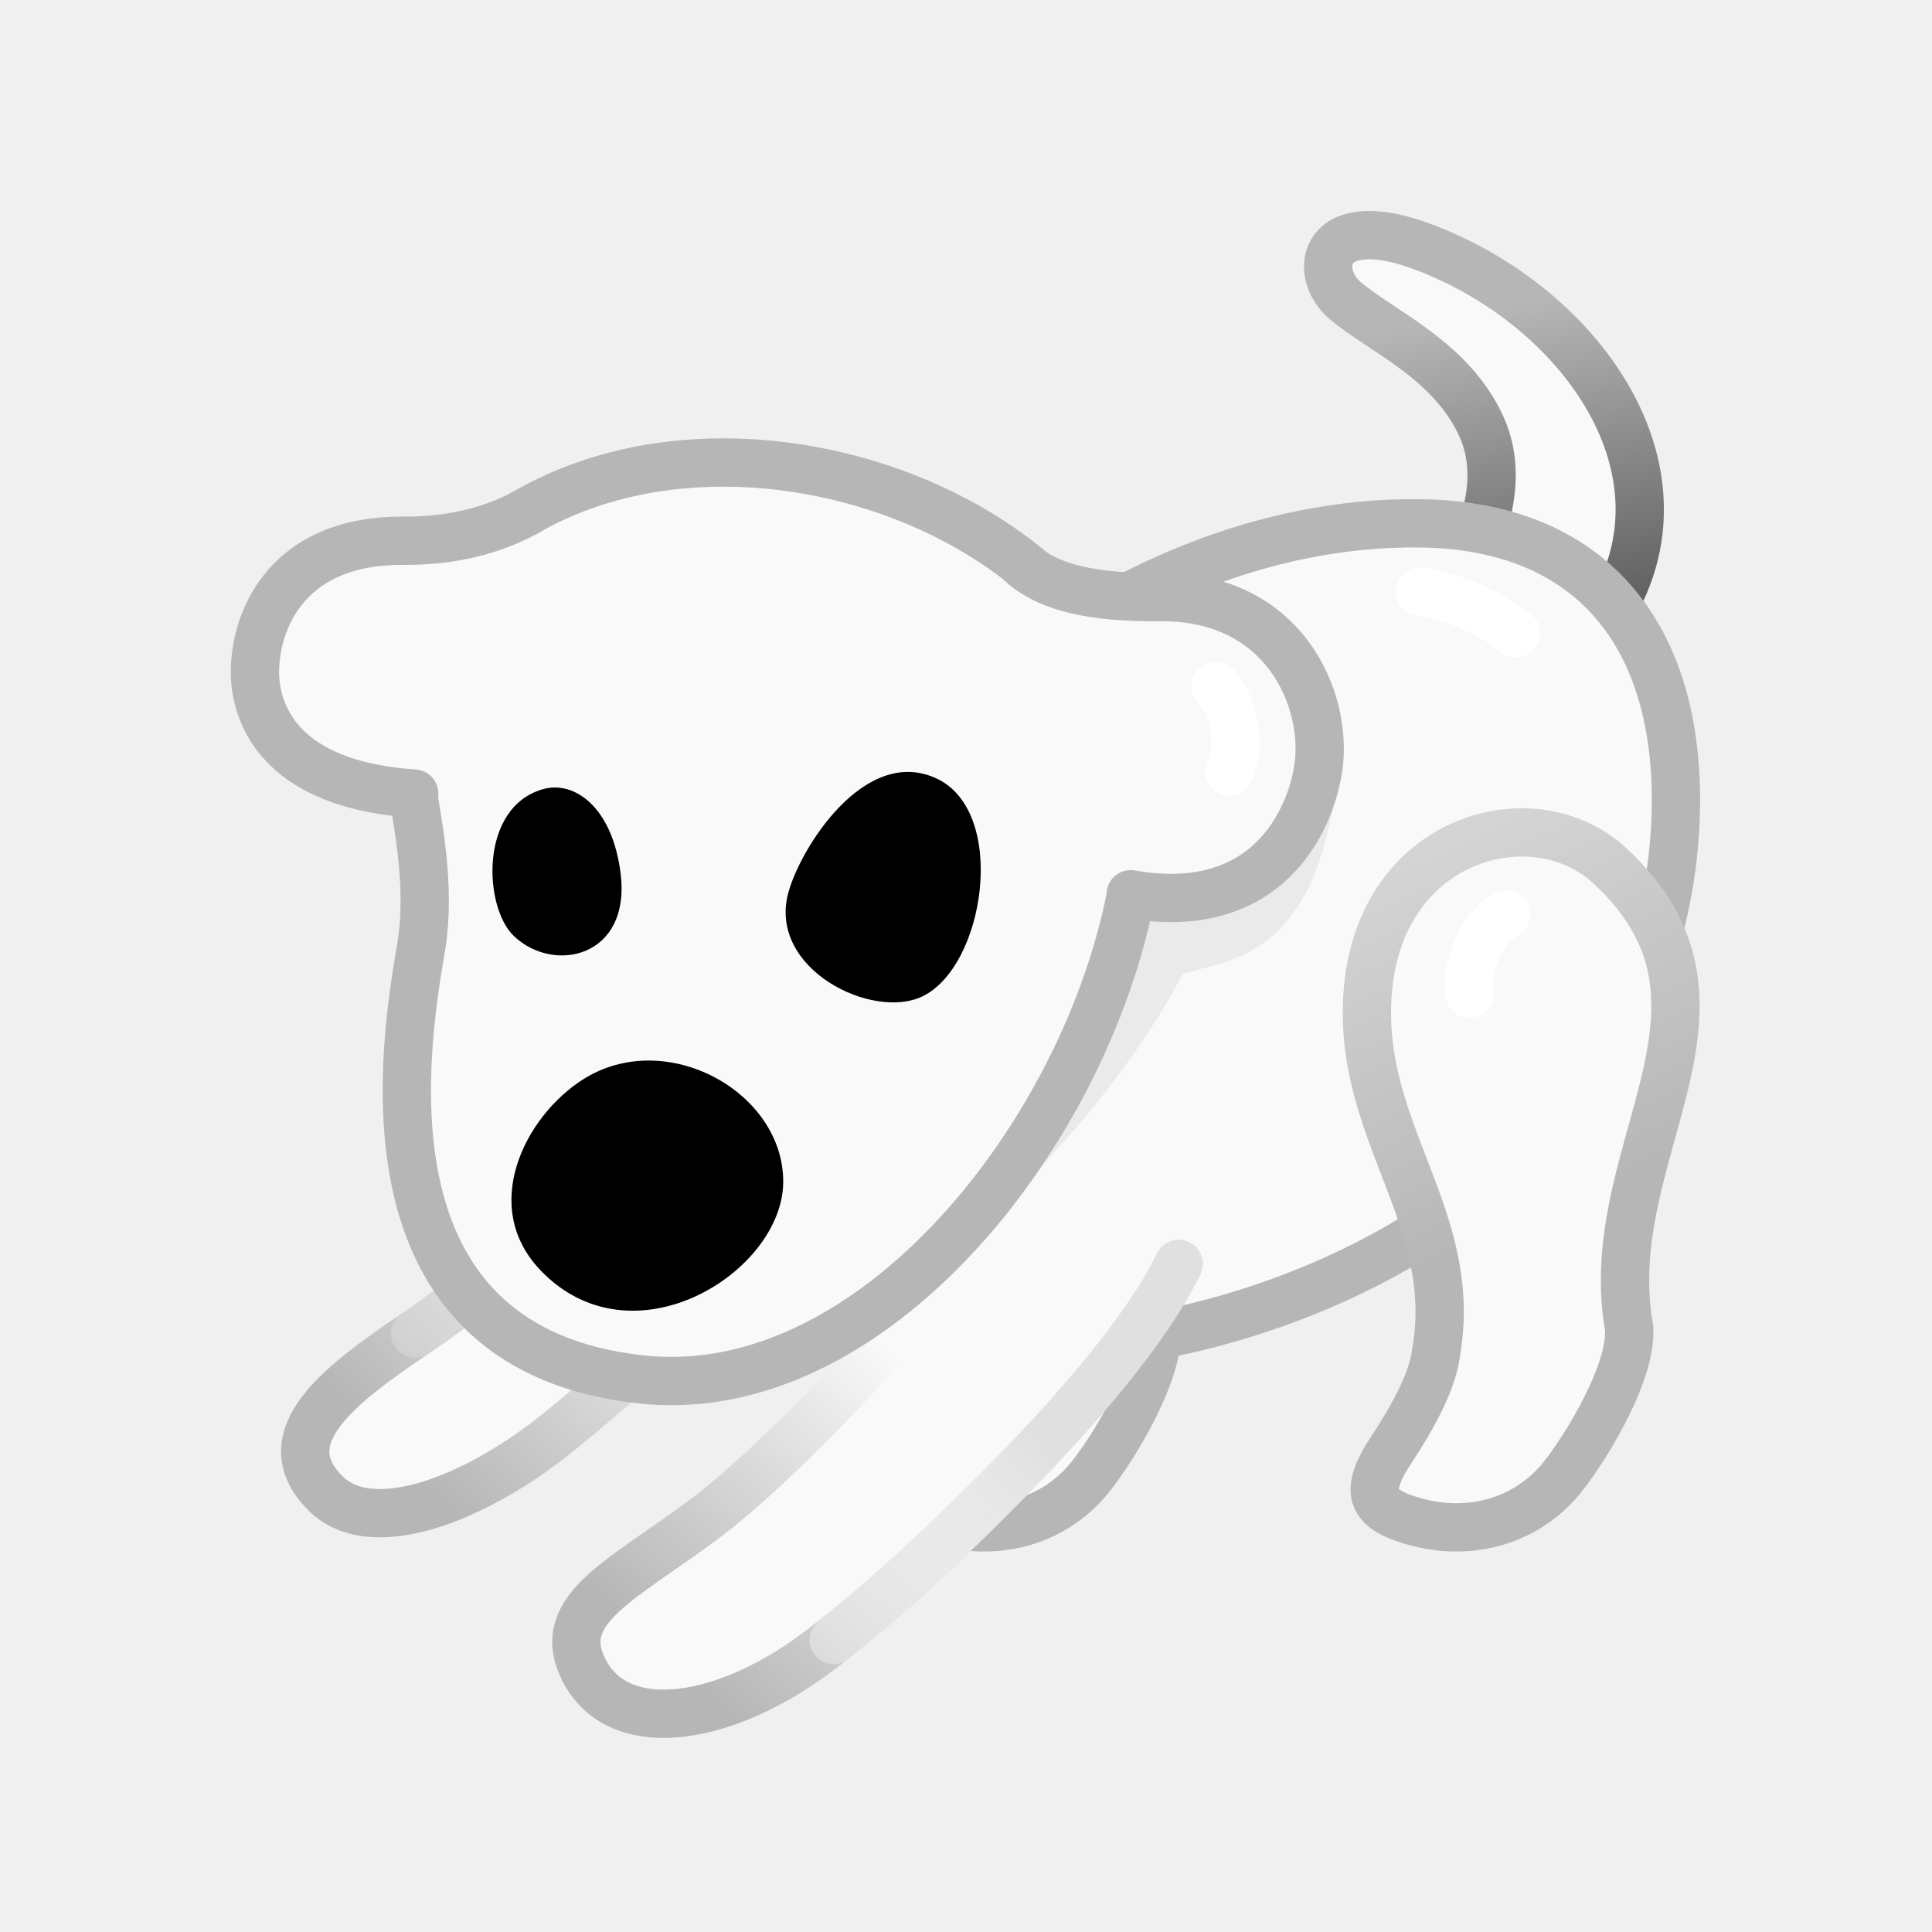
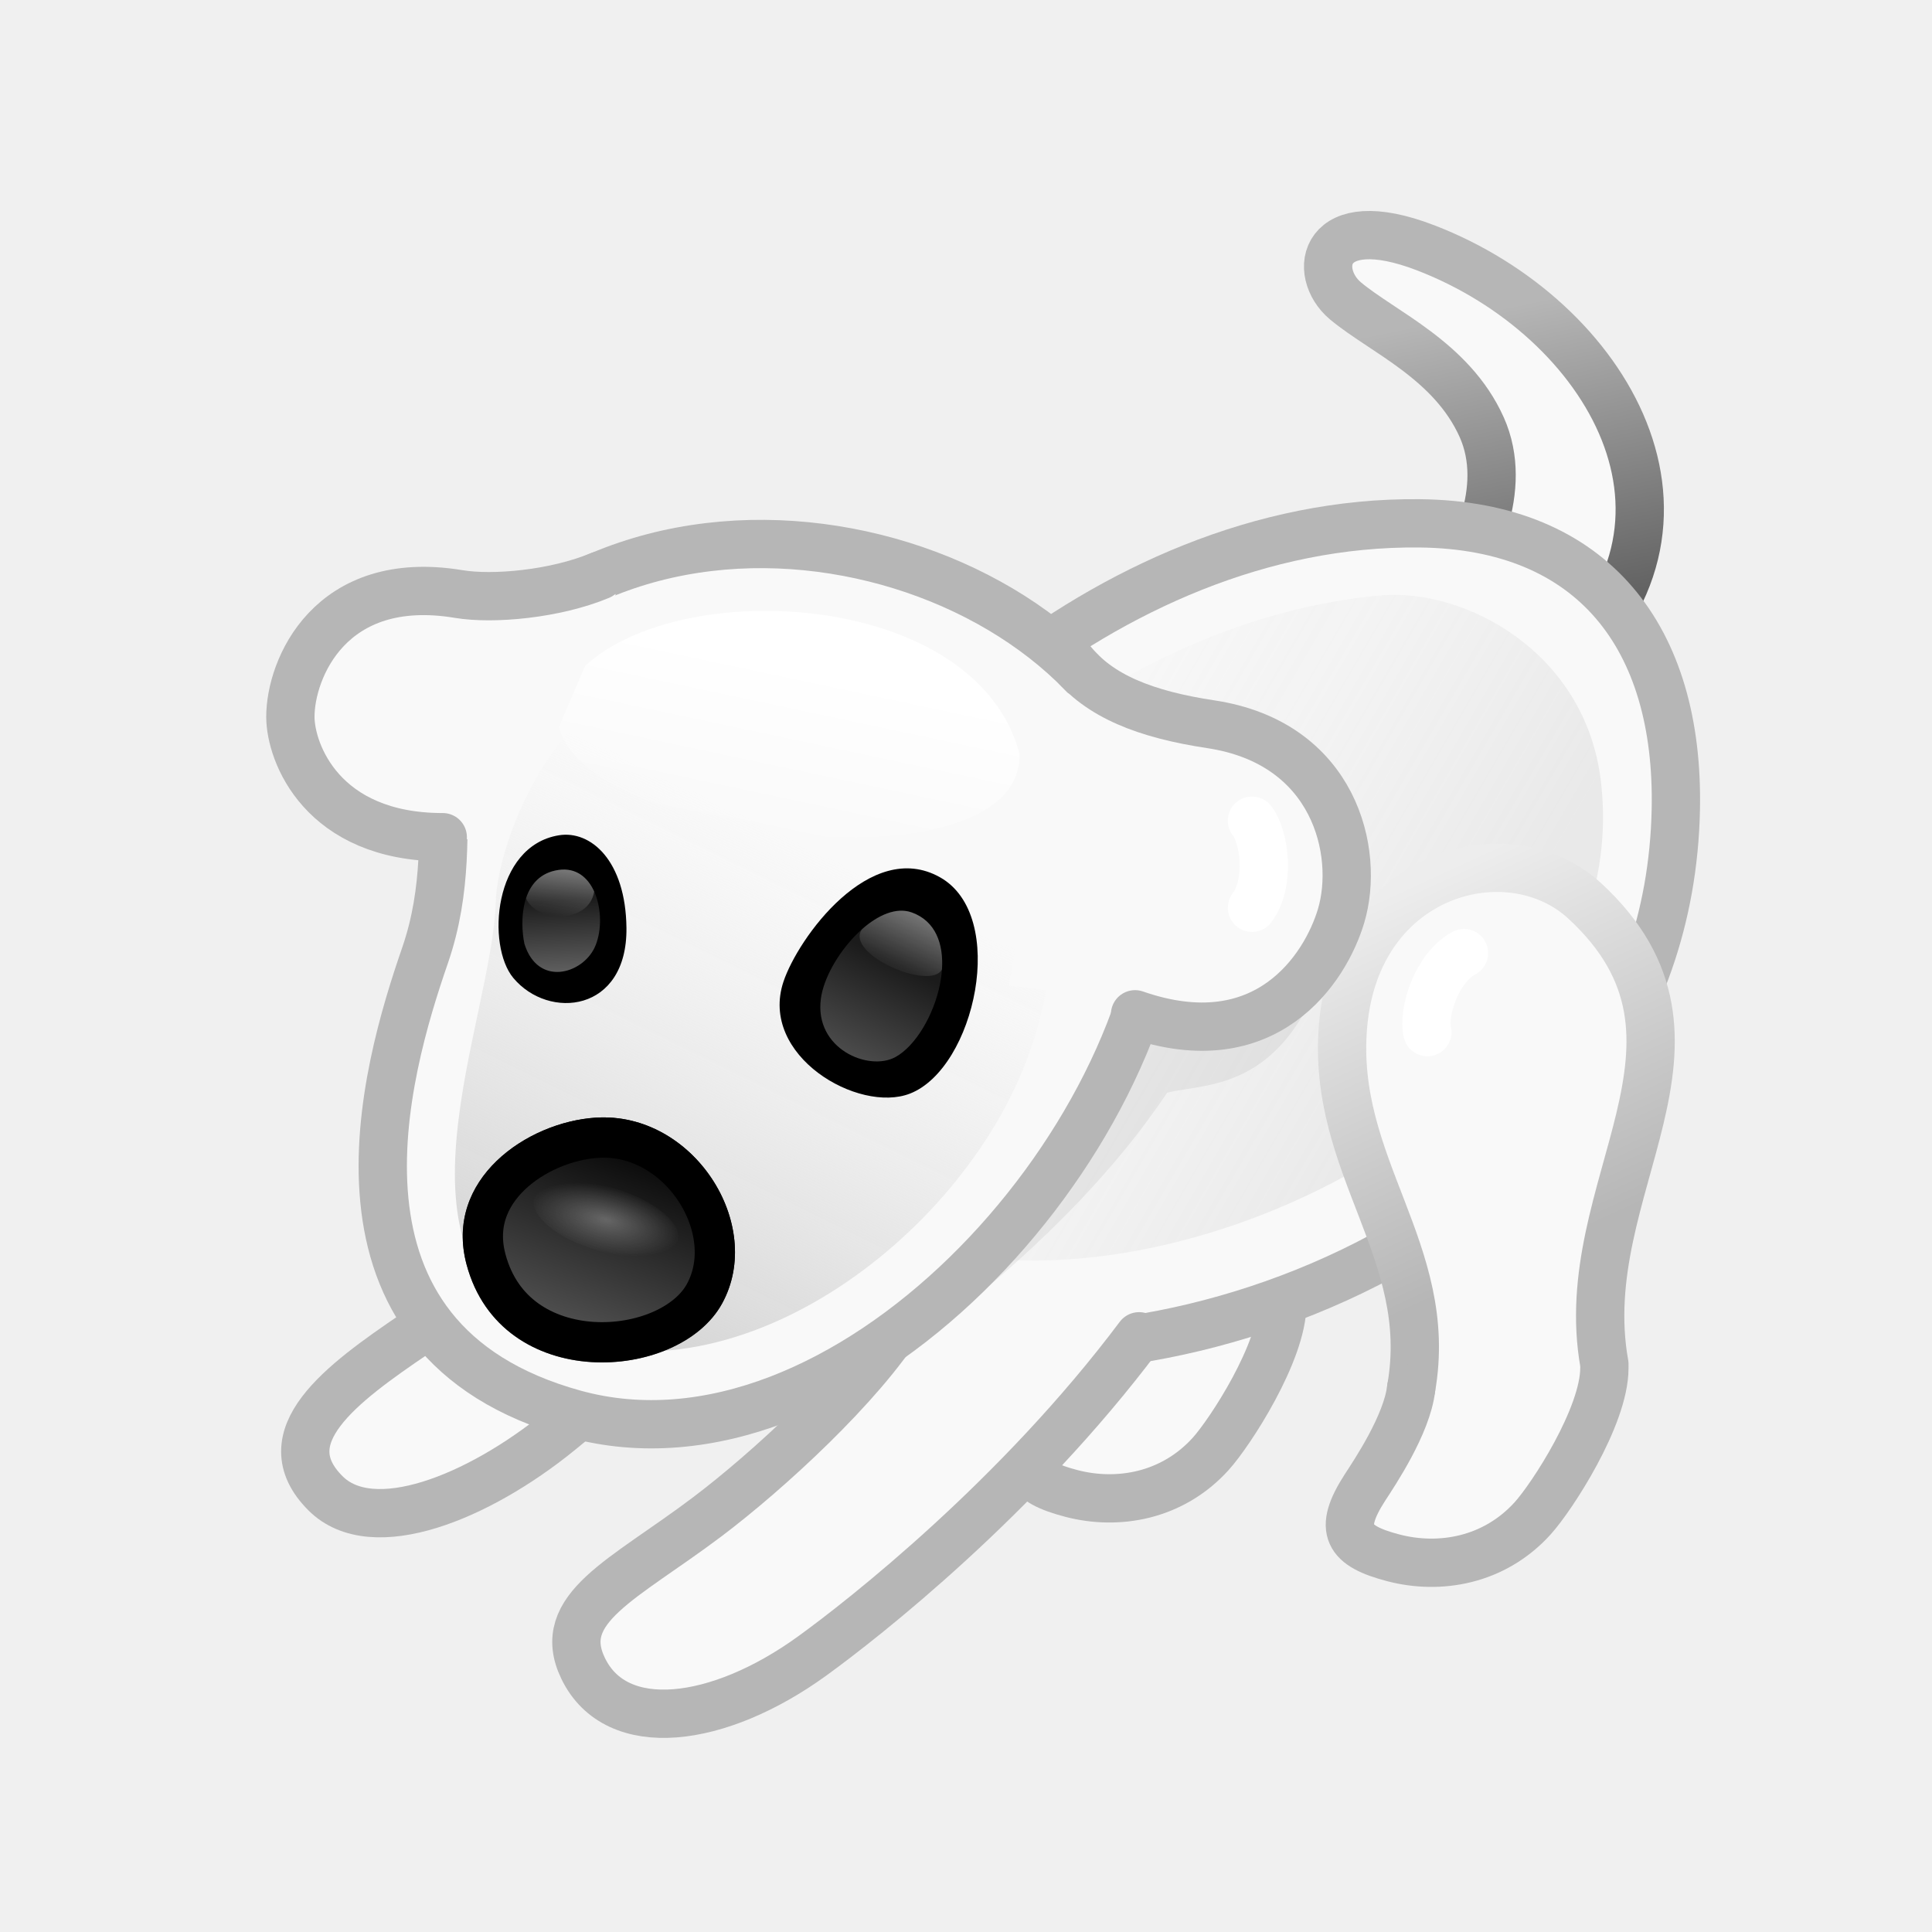
<svg xmlns="http://www.w3.org/2000/svg" width="240" height="240" viewBox="0 0 240 240" fill="none">
-   <g clip-path="url(#clip0_129_3729)">
-     <path d="M143.225 168.06C143.225 148 158.265 119.345 139.267 107.655C130.28 102.125 113.769 102.968 110.764 122C109.265 131.5 121.245 159.719 120.725 168.56C120.274 176.231 140.401 173.378 143.225 168.06Z" fill="#F9F9F9" />
-     <path d="M123.898 123.453C123.305 121.05 125.02 115.477 128.443 113.638" stroke-width="6" stroke-linecap="round" stroke="white" />
-     <path d="M143.726 165.06C139.767 143 160.264 125 141.268 107.5C131.906 98.876 112.911 103.803 111.265 123C109.764 140.5 122.725 151.06 119.725 168.06" stroke-width="6" stroke-linecap="round" stroke="url(#paint0_linear_129_3729)" />
-     <path d="M117.544 189.133C111.843 187.654 110.572 185.661 113.997 180.37C115.116 178.642 119.214 171.416 120.226 169.06C124.265 169.986 135.788 167.699 142.726 167.06C142.726 173.06 136.09 181.955 134.808 184.224C131.295 190.443 123.246 190.612 117.544 189.133Z" fill="#F9F9F9" />
-     <path d="M119.726 168.06C119.226 172.56 115.116 178.642 113.998 180.37C110.573 185.661 111.843 187.654 117.545 189.133C123.246 190.612 130.008 189.513 134.808 184.224C137.226 181.56 143.726 171.56 143.726 165.56" stroke-width="6" stroke-linecap="round" stroke="#B6B6B6" />
-     <path d="M167.146 37.383C171.798 41.265 180.335 44.769 184.056 53.052C187.55 60.831 182.768 69.499 180.403 73.502L193.365 83.648C214.78 65.135 199.727 39.494 177.106 30.787C164.159 25.804 162.946 33.878 167.146 37.383Z" fill="#F9F9F9" stroke-width="6" stroke-linecap="round" stroke="url(#paint1_linear_129_3729)" />
-     <path d="M176.372 65.011C136.995 64.584 103.403 98.763 93.766 122.745C85.097 144.321 97.016 161.314 113.234 165.077C155.537 174.894 206.604 155.612 208.177 100.506C208.859 76.595 188.96 65.147 176.372 65.011Z" fill="#F9F9F9" />
-     <path d="M146.923 121C136.423 141 116.423 157.503 114.013 158.703C110.479 137.921 114.33 89.173 125.513 84.203C139.013 78.203 168.834 82.797 165.423 101C161.958 119.492 151.964 119.251 146.923 121Z" fill="black" fill-opacity="0.06" />
-     <path d="M176.428 73.504C178.921 73.697 184.423 75.5 188.302 78.631" stroke-width="6" stroke-linecap="round" stroke="white" />
-     <path d="M93.767 122.745C103.403 98.763 136.996 64.584 176.372 65.011C197.964 65.245 208.595 79.275 208.177 100.506C207.093 155.624 138.817 174.444 113.234 165.077C97.6 159.353 85.097 144.321 93.767 122.745Z" stroke-width="6" stroke-linecap="round" stroke="#B6B6B6" />
-     <path d="M72.432 207.239C68.837 199.777 77.458 196.265 87.822 188.453C95.402 182.739 106.855 168.367 111.878 161.815C116.172 160.646 134.415 159.197 141.923 162.5C131.963 180.667 107.901 201.971 100.848 205.744C91.033 210.995 76.553 215.794 72.432 207.239Z" fill="#F9F9F9" />
-     <path d="M115.639 159.334C110.547 167.493 95.401 182.739 87.821 188.453C77.457 196.265 68.836 199.777 72.431 207.24C76.552 215.794 89.28 214.104 100.848 205.744C107.33 201.059 125.108 185.867 139.423 167.5" stroke-width="6" stroke-linecap="round" stroke="url(#paint2_linear_129_3729)" />
-     <path d="M103.58 203.71C110.521 198.227 138.424 173.5 146.424 157" stroke-width="6" stroke-linecap="round" stroke="url(#paint3_linear_129_3729)" />
-     <path d="M201.884 168.06C201.884 148 216.924 119.345 197.927 107.655C188.94 102.125 172.429 102.968 169.424 122C167.924 131.5 179.904 159.719 179.384 168.56C178.933 176.231 199.061 173.378 201.884 168.06Z" fill="#F9F9F9" />
-     <path d="M182.558 123.453C181.965 121.05 183.679 115.477 187.103 113.638" stroke-width="6" stroke-linecap="round" stroke="white" />
-     <path d="M202.385 165.06C198.427 143 218.924 125 199.927 107.5C190.566 98.876 171.571 103.803 169.924 123C168.423 140.5 181.385 151.06 178.385 168.06" stroke-width="6" stroke-linecap="round" stroke="url(#paint4_linear_129_3729)" />
-     <path d="M176.204 189.133C170.503 187.654 169.232 185.661 172.657 180.37C173.776 178.642 177.874 171.416 178.885 169.06C182.925 169.986 194.448 167.699 201.385 167.06C201.385 173.06 194.749 181.955 193.467 184.224C189.954 190.443 181.905 190.612 176.204 189.133Z" fill="#F9F9F9" />
-     <path d="M178.385 168.06C177.885 172.56 173.776 178.642 172.657 180.37C169.232 185.661 170.503 187.654 176.204 189.133C181.906 190.612 188.668 189.513 193.468 184.224C195.885 181.56 202.385 171.56 202.385 165.56" stroke-width="6" stroke-linecap="round" stroke="#B6B6B6" />
-     <path d="M44.417 185.988C52.048 189.212 59.021 185.525 69.475 177.833C77.418 171.988 96.418 154.5 102.918 148.5C98.779 145.219 102.091 128.837 98.423 121.5C78.923 145.5 57.75 160.602 51.564 165.672C41.419 173.988 35.67 182.292 44.417 185.988Z" fill="#F9F9F9" />
-     <path d="M100.422 150C95.422 155.5 77.892 170.988 69.47 177.833C59.399 186.019 46.281 191.357 40.424 185.5C33.423 178.5 42.347 171.919 51.56 165.672C61.417 158.988 66.923 153 82.423 137.5" stroke-width="6" stroke-linecap="round" stroke="url(#paint5_linear_129_3729)" />
-     <path d="M51.558 165.672C62.418 158 85.423 136 93.923 122.5" stroke-width="6" stroke-linecap="round" stroke="url(#paint6_linear_129_3729)" />
-     <path d="M52.248 118.091C55.246 100.85 43.664 84.404 54.407 72.823C79.575 42.658 137.317 60.819 141.349 93.456C145.38 126.094 114.024 175.092 79.658 171.358C45.293 167.624 49.672 132.902 52.248 118.091Z" fill="#F9F9F9" />
-     <path d="M54.407 72.823C43.664 84.404 55.246 100.85 52.248 118.091C49.672 132.902 45.293 167.624 79.658 171.358C114.024 175.092 145.38 126.094 141.349 93.456C137.317 60.819 79.575 42.658 54.407 72.823Z" stroke-width="6" stroke-linecap="round" stroke="#B6B6B6" />
-     <path d="M72.447 134.075C65.189 138.673 59.566 149.863 67.126 157.785C78.573 169.779 97.27 158.01 97.295 146.809C97.319 135.608 82.712 127.573 72.447 134.075Z" fill="black" />
-     <path d="M116.381 96.727C107.416 92.495 99.322 105.472 97.894 111.025C95.48 120.407 108.331 126.731 114.539 123.797C122.375 120.094 125.218 100.899 116.381 96.727Z" fill="black" />
-     <path d="M77.099 108.535C76.075 100.213 71.323 96.944 67.468 98.028C59.509 100.264 60.061 112.676 63.832 116.276C68.792 121.012 78.379 118.937 77.099 108.535Z" fill="black" />
-     <path d="M163.805 95.089C161.273 105.482 149.778 111.704 139.685 110.572C133.094 109.877 126.758 110.063 124.414 110.243L125.575 73.132C129.001 73.638 134.667 75.016 144.04 74.168C159.56 72.765 166.338 84.695 163.805 95.089Z" fill="#F9F9F9" />
-     <path d="M150.992 85.185C152.828 86.844 154.528 92.422 152.721 95.863" stroke-width="6" stroke-linecap="round" stroke="white" />
-     <path d="M140.46 111.085C157.46 114.085 162.928 101.828 163.807 95.09C164.87 86.94 159.624 74.01 144.042 74.169C135.905 74.252 129.96 73.085 126.46 69.585" stroke-width="6" stroke-linecap="round" stroke="#B6B6B6" />
-     <path d="M51.853 98.411C58.961 98.775 61.834 87.573 62.529 86.152L68.685 65.657C64.429 67.502 59.25 67.219 50.043 67.175C35.449 67.105 31.49 76.266 32.473 83.075C33.472 89.988 37.635 97.681 51.853 98.411Z" fill="#F9F9F9" />
-     <path d="M51.458 98.585C36.458 97.583 32.627 90.449 31.833 85.57C30.883 79.732 33.805 67.097 50.043 67.175C54.412 67.196 59.958 66.585 65.457 63.585" stroke-width="6" stroke-linecap="round" stroke="#B6B6B6" />
-   </g>
+   <path d="M158.8 164.456C158.8 144.396 173.84 115.741 154.843 104.051C145.856 98.521 129.345 99.364 126.34 118.396C124.84 127.896 136.82 156.115 136.3 164.956C135.849 172.627 155.977 169.774 158.8 164.456Z" fill="#F9F9F9" />
+   <path d="M139.474 119.849C138.881 117.446 140.595 111.873 144.019 110.034" stroke-width="6" stroke-linecap="round" stroke="white" />
+   <path d="M159.301 161.456C155.343 139.396 175.84 121.396 156.843 103.896C147.482 95.272 128.487 100.199 126.84 119.396C125.339 136.896 138.301 147.456 135.301 164.456" stroke-width="6" stroke-linecap="round" stroke="url(#paint0_linear_129_3729)" />
+   <path d="M133.12 185.529C127.419 184.05 126.148 182.057 129.573 176.766C130.692 175.038 134.79 167.812 135.801 165.456C139.841 166.382 151.364 164.096 158.301 163.456C158.301 169.456 151.666 178.351 150.383 180.62C146.87 186.839 138.821 187.008 133.12 185.529Z" fill="#F9F9F9" />
+   <path d="M135.301 164.456C134.801 168.956 130.692 175.038 129.573 176.766C126.148 182.057 127.419 184.05 133.12 185.529C138.822 187.008 145.584 185.909 150.384 180.62C152.801 177.956 159.301 167.956 159.301 161.956" stroke-width="6" stroke-linecap="round" stroke="#B6B6B6" />
+   <path d="M167.146 37.383C171.798 41.265 180.335 44.769 184.056 53.052C187.55 60.831 182.768 69.499 180.403 73.502L193.365 83.648C214.78 65.135 199.727 39.494 177.106 30.787C164.159 25.804 162.946 33.878 167.146 37.383Z" fill="#F9F9F9" stroke-width="6" stroke-linecap="round" stroke="url(#paint1_linear_129_3729)" />
+   <path d="M176.372 65.011C136.996 64.584 103.403 98.763 93.767 122.745C85.098 144.321 97.016 161.314 113.235 165.078C155.538 174.894 206.604 155.612 208.177 100.506C208.86 76.595 188.96 65.147 176.372 65.011Z" fill="#F9F9F9" />
+   <path d="M171.54 73.971C138.837 76.842 110.566 103.547 102.304 121.163C94.87 137.012 104.297 152.699 117.501 155.5C150.501 162.5 203.268 134.807 198.875 97.095C197 81 181.995 73.053 171.54 73.971Z" fill="url(#paint2_linear_129_3729)" fill-opacity="0.2" />
+   <path d="M144.99 135.73C132.5 154.5 111.095 169.105 108.58 170.065C107.077 149.039 115.635 100.894 127.247 97.031C141.265 92.368 170.5 99.831 165.341 117.618C160.1 135.687 150.177 134.478 144.99 135.73Z" fill="black" fill-opacity="0.06" />
+   <path d="M93.767 122.745C103.403 98.763 136.996 64.584 176.372 65.011C197.964 65.245 208.595 79.275 208.177 100.506C207.093 155.624 138.817 174.444 113.234 165.078C97.6 159.353 85.097 144.321 93.767 122.745Z" stroke-width="6" stroke-linecap="round" stroke="#B6B6B6" />
+   <path d="M72.433 207.239C68.838 199.776 77.459 196.265 87.822 188.453C95.403 182.739 106.977 169.552 112 163C116.294 161.831 136.576 159.5 141.5 164.5C131.539 182.667 107.901 201.971 100.849 205.744C91.034 210.995 76.554 215.794 72.433 207.239Z" fill="#F9F9F9" />
+   <path d="M112 164C106.907 172.159 95.402 182.739 87.822 188.453C77.458 196.265 68.837 199.776 72.432 207.239C76.553 215.794 89.281 214.104 100.848 205.744C107.331 201.059 126.5 186 141.5 166" stroke-width="6" stroke-linecap="round" stroke="url(#paint3_linear_129_3729)" />
+   <path d="M198.8 172.456C198.8 152.396 213.84 123.741 194.843 112.051C185.856 106.521 169.345 107.364 166.34 126.396C164.84 135.896 176.82 164.115 176.3 172.956C175.849 180.627 195.977 177.774 198.8 172.456Z" fill="#F9F9F9" />
+   <path d="M177.312 128.212C176.719 125.808 178.434 120.235 181.857 118.396" stroke-width="6" stroke-linecap="round" stroke="white" />
+   <path d="M199.301 169.456C195.343 147.396 215.84 129.396 196.843 111.896C187.482 103.272 168.487 108.199 166.84 127.396C165.339 144.896 178.301 155.456 175.301 172.456" stroke-width="6" stroke-linecap="round" stroke="url(#paint4_linear_129_3729)" />
+   <path d="M173.12 193.529C167.419 192.05 166.148 190.057 169.573 184.766C170.692 183.038 174.79 175.812 175.801 173.456C179.841 174.382 191.364 172.096 198.301 171.456C198.301 177.456 191.666 186.351 190.383 188.62C186.87 194.839 178.821 195.008 173.12 193.529Z" fill="#F9F9F9" />
+   <path d="M175.301 172.456C174.801 176.956 170.692 183.038 169.573 184.766C166.148 190.057 167.419 192.05 173.12 193.529C178.822 195.008 185.584 193.909 190.384 188.62C192.801 185.956 199.301 175.956 199.301 169.956" stroke-width="6" stroke-linecap="round" stroke="#B6B6B6" />
+   <path d="M44.417 185.988C52.048 189.212 59.022 185.525 69.475 177.833C77.419 171.988 96.419 154.5 102.919 148.5C98.78 145.219 102.092 128.837 98.424 121.5C78.924 145.5 57.75 160.602 51.565 165.672C41.419 173.988 35.671 182.293 44.417 185.988Z" fill="#F9F9F9" />
+   <path d="M97 153.5C92 159 77.899 170.989 69.477 177.834C59.406 186.019 46.289 191.358 40.431 185.5C33.431 178.5 42.354 171.919 51.567 165.672C61.424 158.989 80.5 141 93.5 123.5" stroke-width="6" stroke-linecap="round" stroke="url(#paint5_linear_129_3729)" />
+   <path d="M52.796 118.697C58.505 102.154 50.049 88.221 62.5 78.5C92.155 52.733 145.908 75.718 144.685 108.581C143.462 141.444 104.696 184.817 71.365 175.652C38.035 166.487 47.893 132.908 52.796 118.697Z" fill="#F9F9F9" />
+   <path d="M92.071 82.325C70.993 79.385 61.815 103.725 61.583 112.028C61.165 126.966 47.026 156.507 67.852 165.449C90.61 175.221 119.368 154.046 127.711 131.216C136.372 107.511 125.258 86.954 92.071 82.325Z" fill="url(#paint6_linear_129_3729)" />
+   <path d="M74.002 138.84C65.429 139.394 55.127 146.516 57.962 157.093C62.254 173.108 84.305 171.748 89.698 161.932C95.092 152.115 86.128 138.058 74.002 138.84Z" fill="url(#paint7_linear_129_3729)" />
+   <ellipse opacity="0.3" cx="75.27" cy="151.488" rx="9.301" ry="4.004" transform="rotate(16.5196 75.2701 151.488)" fill="url(#paint8_radial_129_3729)" />
+   <mask id="stroke0_129_3729" fill="white">
+     <path d="M74.002 138.84C65.429 139.394 55.127 146.516 57.962 157.093C62.254 173.108 84.305 171.748 89.698 161.932C95.092 152.115 86.128 138.058 74.002 138.84Z" />
+   </mask>
+   <path d="M57.962 157.093C55.127 146.516 65.429 139.394 74.002 138.84C86.128 138.058 95.092 152.115 89.698 161.932C84.305 171.748 62.254 173.108 57.962 157.093Z" stroke-width="10" stroke-linecap="round" stroke="black" mask="url(#stroke0_129_3729)" />
+   <path d="M77.82 115.281C77.732 106.897 73.375 103.117 69.422 103.763C61.263 105.097 60.426 117.492 63.771 121.491C68.171 126.752 77.93 125.76 77.82 115.281Z" fill="black" />
+   <path d="M69.388 108.067C64.604 108.754 64.567 114.472 65.146 117.246C66.814 122.592 72.307 121.025 73.865 117.708C75.516 114.195 74.173 107.381 69.388 108.067Z" fill="url(#paint9_linear_129_3729)" />
+   <path opacity="0.5" d="M69.388 108.067C67.125 108.392 65.924 109.843 65.348 111.575C66.466 114.506 73.126 114.888 73.814 110.749C73.018 108.985 71.556 107.756 69.388 108.067Z" fill="url(#paint10_linear_129_3729)" />
+   <path d="M69.545 87.116C76.108 71.193 120.728 71.189 126.652 93.647C127.035 112.078 64.751 103.555 69.545 87.116Z" fill="url(#paint11_linear_129_3729)" />
+   <path d="M62.5 79C50.049 88.721 58.505 102.154 52.797 118.697C47.893 132.908 38.035 166.487 71.365 175.652C104.696 184.817 143.417 142.662 144.685 108.581C145.954 74.5 92.155 53.233 62.5 79Z" stroke-width="6" stroke-linecap="round" stroke="#B6B6B6" />
+   <path d="M116.756 108.971C108.105 104.127 99.132 116.513 97.323 121.954C94.266 131.147 106.648 138.345 113.044 135.848C121.117 132.696 125.283 113.745 116.756 108.971Z" fill="black" />
+   <path d="M113.261 113.348C108.844 111.761 102.638 119.144 101.975 124.036C101.124 130.311 107.928 133.133 111.243 131.307C116.25 128.549 120.308 115.879 113.261 113.348Z" fill="url(#paint12_linear_129_3729)" />
+   <path opacity="0.5" d="M113.261 113.348C111.344 112.659 109.089 113.66 107.097 115.414C104.846 118.464 115.534 123.156 117.015 120.431C117.225 117.271 116.225 114.412 113.261 113.348Z" fill="url(#paint13_linear_129_3729)" />
+   <path d="M166.594 113.772C162.437 123.629 150.098 127.939 140.315 125.213C133.919 123.476 127.634 122.649 125.291 122.453L132.353 86.002C135.655 87.048 141.029 89.311 150.417 89.969C165.962 91.057 170.752 103.915 166.594 113.772Z" fill="#F9F9F9" />
+   <path d="M155.524 101.953C157.072 103.883 157.861 109.661 155.529 112.769" stroke-width="6" stroke-linecap="round" stroke="white" />
+   <path d="M141.001 126C157.305 131.672 164.654 120.285 166.596 113.774C168.945 105.898 165.827 92.297 150.418 89.97C142.372 88.755 136.5 86.5 133 82" stroke-width="6" stroke-linecap="round" stroke="#B6B6B6" />
+   <path d="M53.789 104.918C60.747 106.411 67.588 93.791 68.5 92.5L76.501 73.793C72.005 74.936 66.063 75.304 56.981 73.793C42.584 71.398 37.216 79.81 37.101 86.689C36.985 93.673 39.868 101.931 53.789 104.918Z" fill="#F9F9F9" />
+   <path d="M55.001 104C40.001 104 36.077 93.5 36.072 89.05C36.065 83.135 40.963 71.128 56.981 73.793C61.291 74.51 69 73.793 74.5 71.5" stroke-width="6" stroke-linecap="round" stroke="#B6B6B6" />
  <defs>
-     <linearGradient id="paint0_linear_129_3729" x1="135.602" y1="151.001" x2="115.524" y2="107.391" gradientUnits="userSpaceOnUse">
+     <linearGradient id="paint0_linear_129_3729" x1="151.177" y1="147.397" x2="131.1" y2="103.787" gradientUnits="userSpaceOnUse">
      <stop stop-color="#B6B6B6" />
      <stop offset="1" stop-color="#D4D4D4" />
    </linearGradient>
    <linearGradient id="paint1_linear_129_3729" x1="176.362" y1="40.352" x2="185.748" y2="85.712" gradientUnits="userSpaceOnUse">
      <stop stop-color="#B6B6B6" />
      <stop offset="1" stop-color="#505050" />
    </linearGradient>
-     <linearGradient id="paint2_linear_129_3729" x1="81.783" y1="205.278" x2="113.431" y2="170.509" gradientUnits="userSpaceOnUse">
+     <linearGradient id="paint2_linear_129_3729" x1="115.5" y1="106" x2="173.73" y2="139.962" gradientUnits="userSpaceOnUse">
+       <stop stop-color="#C7C7C7" stop-opacity="0" />
+       <stop offset="1" stop-color="#A9A9A9" />
+     </linearGradient>
+     <linearGradient id="paint3_linear_129_3729" x1="81.783" y1="205.278" x2="113.432" y2="170.509" gradientUnits="userSpaceOnUse">
      <stop stop-color="#B6B6B6" />
-       <stop offset="1" stop-color="#F9F9F9" />
+       <stop offset="1" stop-color="#B6B6B6" />
    </linearGradient>
-     <linearGradient id="paint3_linear_129_3729" x1="87.833" y1="208.226" x2="125.768" y2="175.192" gradientUnits="userSpaceOnUse">
-       <stop stop-color="white" stop-opacity="0.23" />
-       <stop offset="1" stop-color="#E0E0E0" />
-     </linearGradient>
-     <linearGradient id="paint4_linear_129_3729" x1="194.261" y1="151.001" x2="174.184" y2="107.391" gradientUnits="userSpaceOnUse">
+     <linearGradient id="paint4_linear_129_3729" x1="191.177" y1="155.397" x2="171.1" y2="111.787" gradientUnits="userSpaceOnUse">
      <stop stop-color="#B6B6B6" />
-       <stop offset="1" stop-color="#D4D4D4" />
+       <stop offset="1" stop-color="#EDEDED" />
    </linearGradient>
    <linearGradient id="paint5_linear_129_3729" x1="52.96" y1="184.691" x2="86.132" y2="151.372" gradientUnits="userSpaceOnUse">
      <stop stop-color="#B6B6B6" />
-       <stop offset="1" stop-color="#F9F9F9" />
-     </linearGradient>
-     <linearGradient id="paint6_linear_129_3729" x1="49.719" y1="178.794" x2="80.849" y2="139.282" gradientUnits="userSpaceOnUse">
-       <stop stop-color="white" stop-opacity="0.1" />
      <stop offset="1" stop-color="#B6B6B6" />
    </linearGradient>
-     <clipPath id="clip0_129_3729">
-       <rect width="240" height="240" fill="white" />
-     </clipPath>
+     <linearGradient id="paint6_linear_129_3729" x1="101.461" y1="105.719" x2="70.636" y2="168.452" gradientUnits="userSpaceOnUse">
+       <stop stop-color="#E5E5E5" stop-opacity="0" />
+       <stop offset="1" stop-color="#D1D1D1" />
+     </linearGradient>
+     <linearGradient id="paint7_linear_129_3729" x1="78.203" y1="139.734" x2="66.295" y2="170.77" gradientUnits="userSpaceOnUse">
+       <stop />
+       <stop offset="1" stop-color="#666666" />
+     </linearGradient>
+     <radialGradient id="paint8_radial_129_3729" cx="0" cy="0" r="1" gradientTransform="matrix(0.540701 4.1066 -9.54069 0.712748 75.2701 151.488)" gradientUnits="userSpaceOnUse">
+       <stop stop-color="white" />
+       <stop offset="1" stop-color="white" stop-opacity="0" />
+     </radialGradient>
+     <linearGradient id="paint9_linear_129_3729" x1="69.847" y1="111.847" x2="70.461" y2="123.369" gradientUnits="userSpaceOnUse">
+       <stop stop-color="#1B1B1B" />
+       <stop offset="1" stop-color="#737373" />
+     </linearGradient>
+     <linearGradient id="paint10_linear_129_3729" x1="69.809" y1="106.627" x2="68.949" y2="113.726" gradientUnits="userSpaceOnUse">
+       <stop stop-color="white" />
+       <stop offset="1" stop-color="white" stop-opacity="0" />
+     </linearGradient>
+     <linearGradient id="paint11_linear_129_3729" x1="102.44" y1="83.259" x2="97.863" y2="104.855" gradientUnits="userSpaceOnUse">
+       <stop stop-color="white" />
+       <stop offset="1" stop-color="white" stop-opacity="0" />
+     </linearGradient>
+     <linearGradient id="paint12_linear_129_3729" x1="111.277" y1="119.533" x2="100.922" y2="140.67" gradientUnits="userSpaceOnUse">
+       <stop stop-color="#1B1B1B" />
+       <stop offset="1" stop-color="#737373" />
+     </linearGradient>
+     <linearGradient id="paint13_linear_129_3729" x1="114.766" y1="111.639" x2="110.433" y2="120.87" gradientUnits="userSpaceOnUse">
+       <stop stop-color="white" />
+       <stop offset="1" stop-color="white" stop-opacity="0" />
+     </linearGradient>
  </defs>
</svg>
